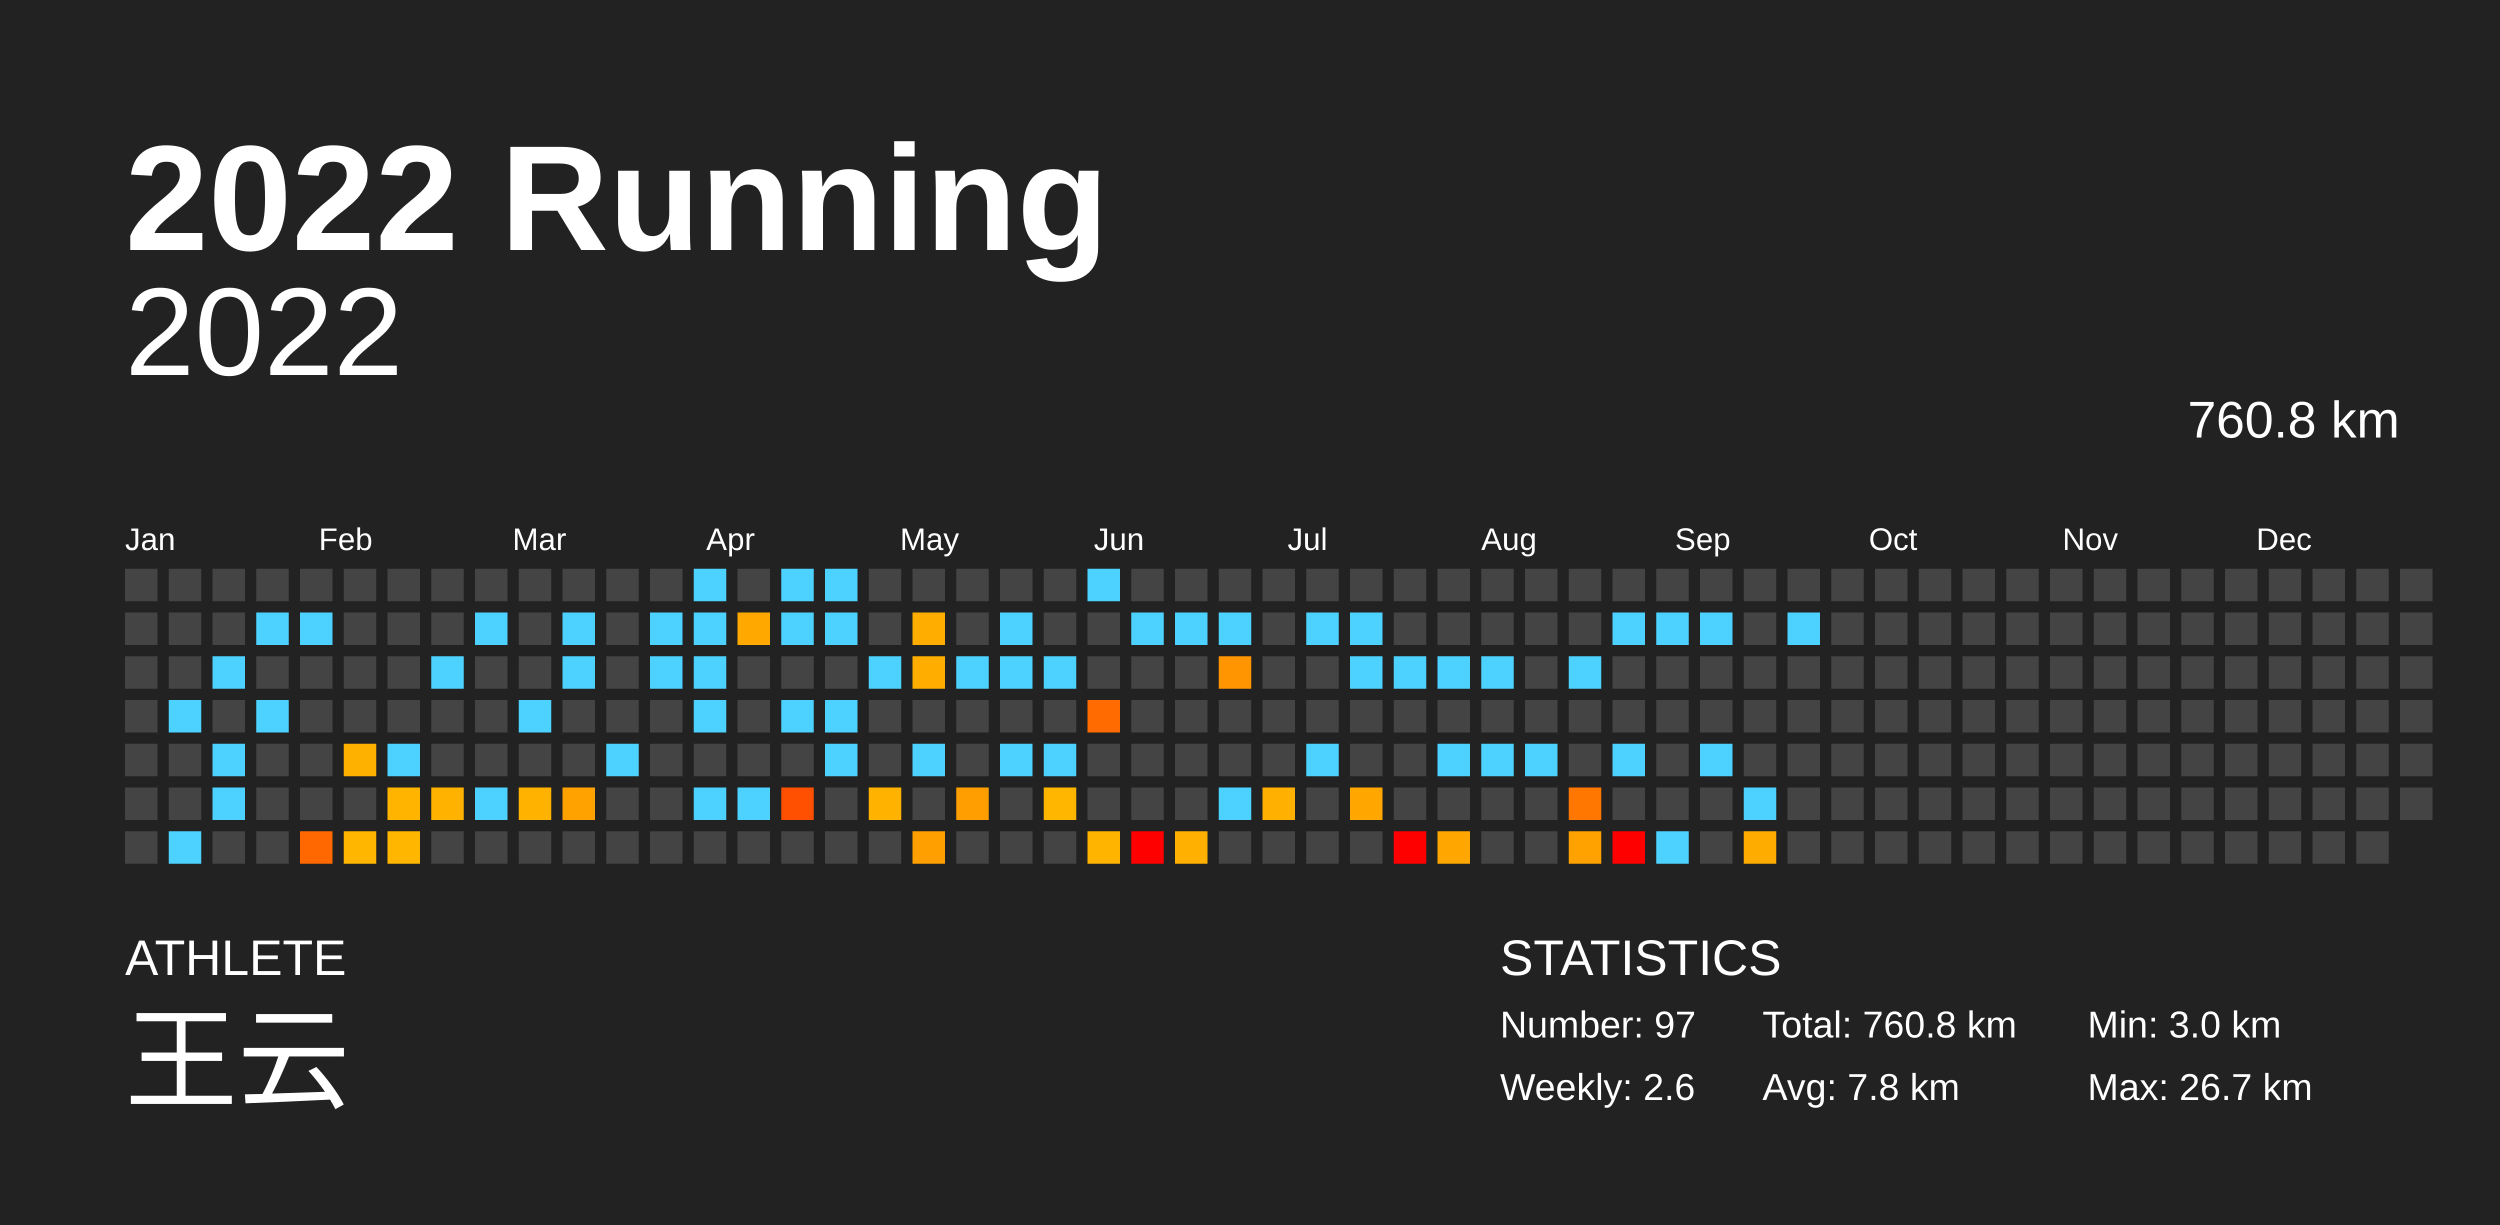
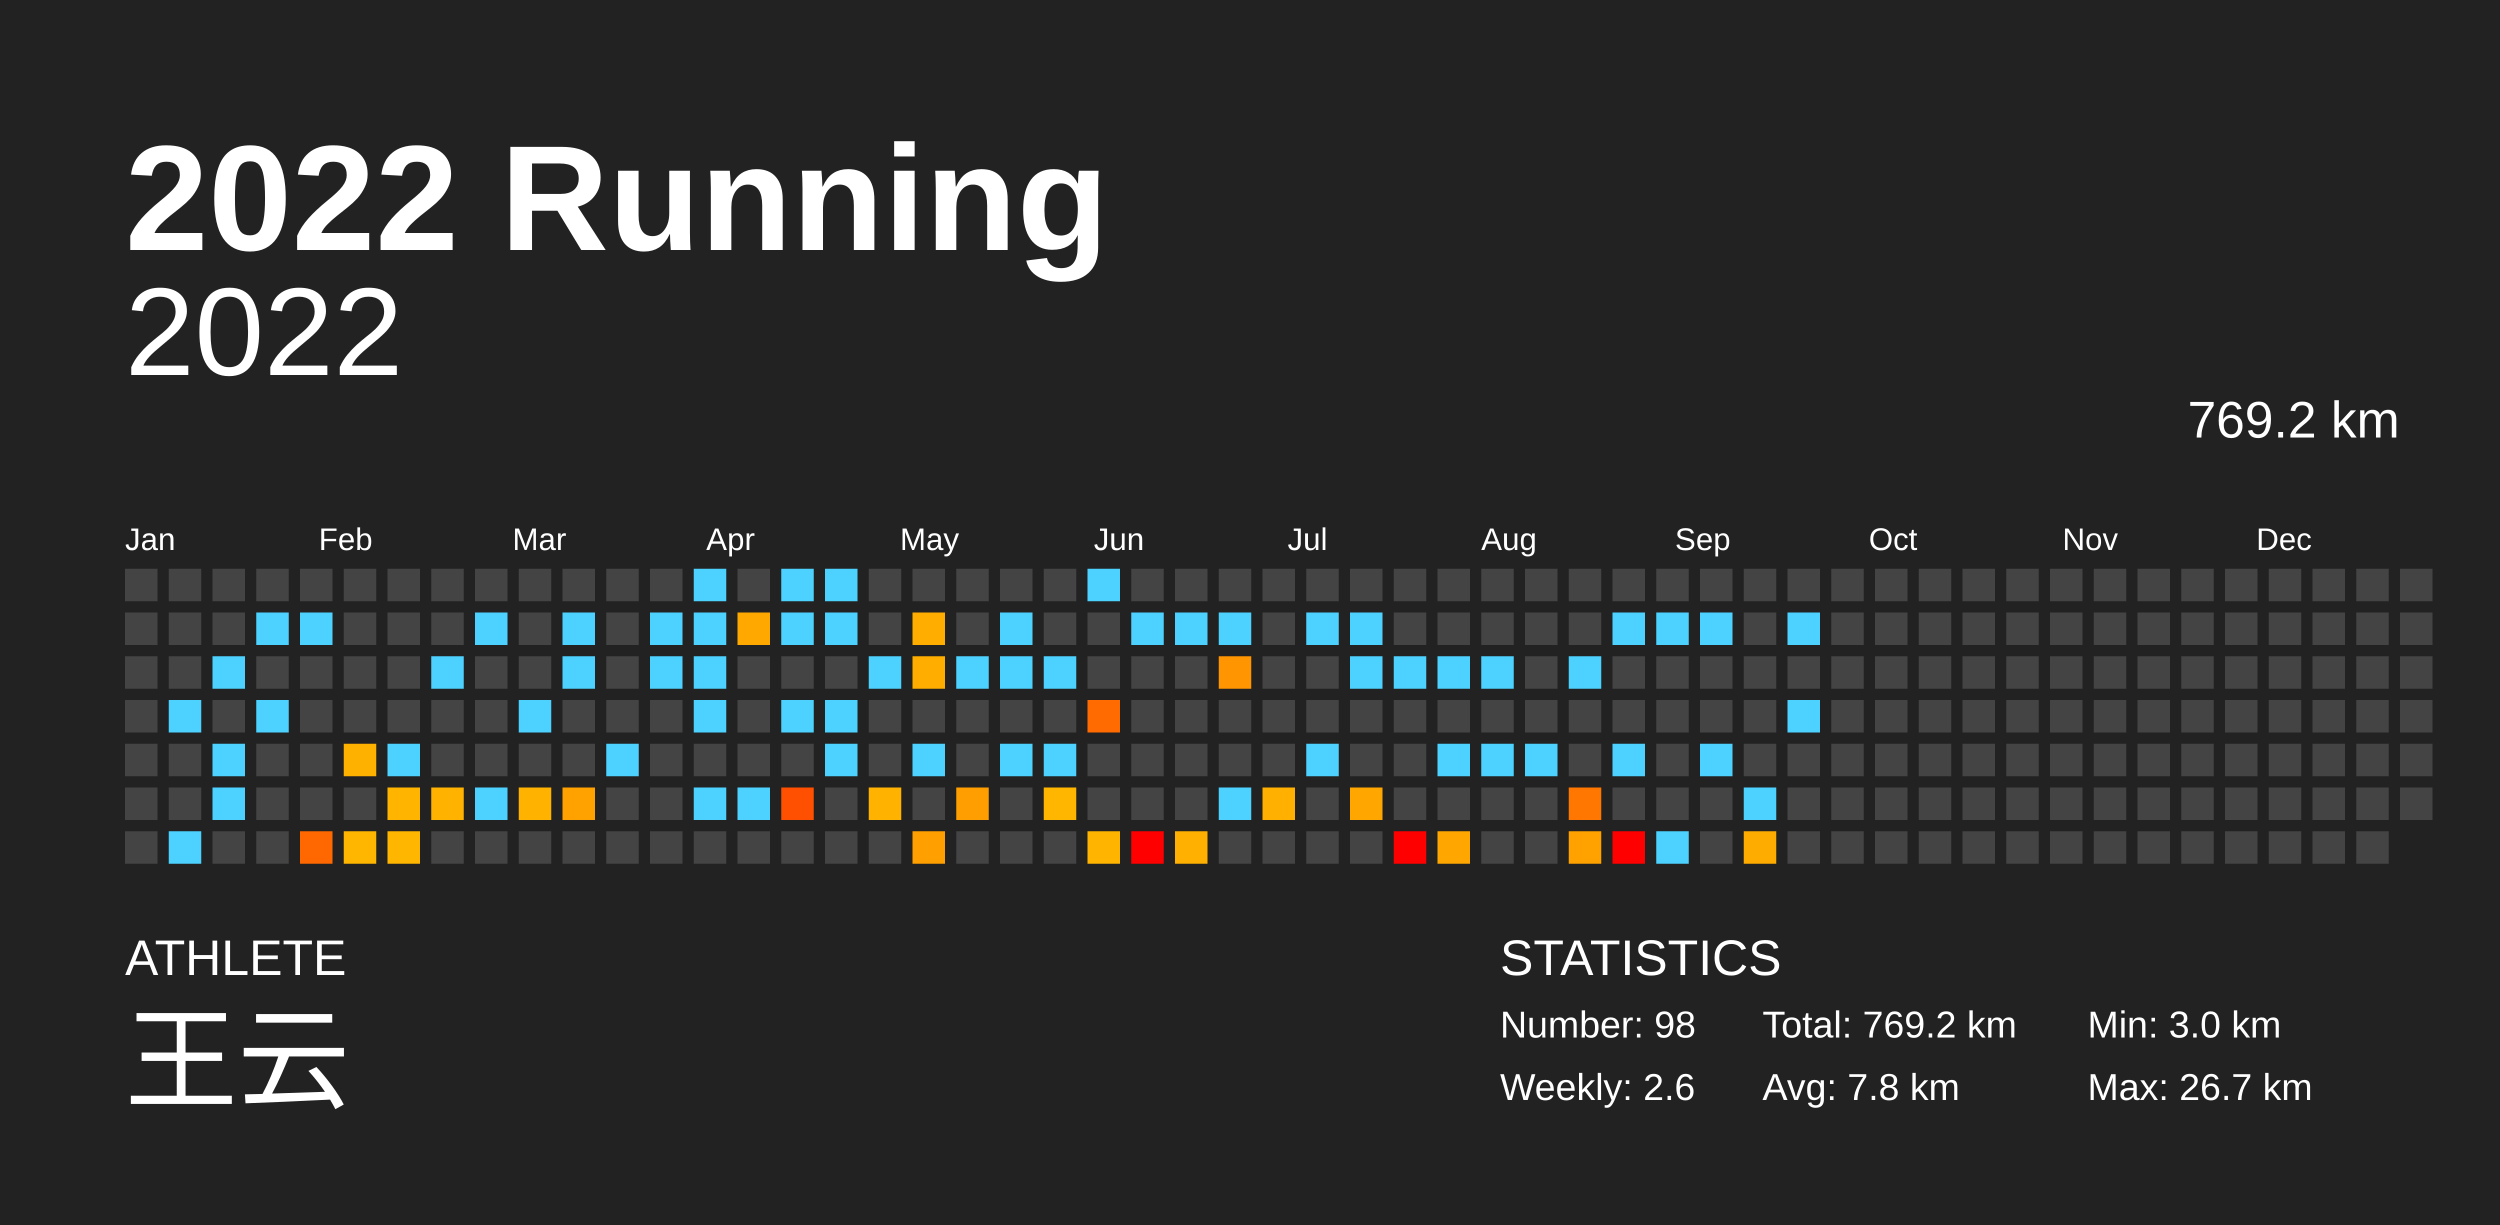
<svg xmlns="http://www.w3.org/2000/svg" baseProfile="full" height="98mm" version="1.1" viewBox="0,0,200,98" width="200mm">
  <defs />
  <rect fill="#222222" height="98" width="200" x="0" y="0" />
  <text fill="#FFFFFF" style="font-size:12px; font-family:Arial; font-weight:bold;" x="10" y="20">2022 Running</text>
  <text fill="#FFFFFF" style="font-size:4px; font-family:Arial" x="10" y="78">ATHLETE</text>
  <text fill="#FFFFFF" style="font-size:9px; font-family:Arial" x="10" y="88">王云</text>
  <text fill="#FFFFFF" style="font-size:4px; font-family:Arial" x="120" y="78">STATISTICS</text>
-   <text fill="#FFFFFF" style="font-size:3px; font-family:Arial" x="120" y="83">Number: 97</text>
+   <text fill="#FFFFFF" style="font-size:3px; font-family:Arial" x="120" y="83">Number: 98</text>
  <text fill="#FFFFFF" style="font-size:3px; font-family:Arial" x="120" y="88">Weekly: 2.6</text>
-   <text fill="#FFFFFF" style="font-size:3px; font-family:Arial" x="141" y="83">Total: 760.8 km</text>
+   <text fill="#FFFFFF" style="font-size:3px; font-family:Arial" x="141" y="83">Total: 769.2 km</text>
  <text fill="#FFFFFF" style="font-size:3px; font-family:Arial" x="141" y="88">Avg: 7.8 km</text>
  <text fill="#FFFFFF" style="font-size:3px; font-family:Arial" x="167" y="83">Min: 3.0 km</text>
  <text fill="#FFFFFF" style="font-size:3px; font-family:Arial" x="167" y="88">Max: 26.7 km</text>
  <text alignment-baseline="hanging" fill="#FFFFFF" style="font-size:10.0px; font-family:Arial;" x="10" y="30">2022</text>
-   <text alignment-baseline="hanging" fill="#FFFFFF" style="font-size:4.125px; font-family:Arial;" x="175" y="35">760.8 km</text>
+   <text alignment-baseline="hanging" fill="#FFFFFF" style="font-size:4.125px; font-family:Arial;" x="175" y="35">769.2 km</text>
  <text fill="#FFFFFF" style="font-size:2.5px; font-family:Arial" x="10.0" y="44">Jan</text>
  <text fill="#FFFFFF" style="font-size:2.5px; font-family:Arial" x="25.5" y="44">Feb</text>
  <text fill="#FFFFFF" style="font-size:2.5px; font-family:Arial" x="41.0" y="44">Mar</text>
  <text fill="#FFFFFF" style="font-size:2.5px; font-family:Arial" x="56.5" y="44">Apr</text>
  <text fill="#FFFFFF" style="font-size:2.5px; font-family:Arial" x="72.0" y="44">May</text>
  <text fill="#FFFFFF" style="font-size:2.5px; font-family:Arial" x="87.5" y="44">Jun</text>
  <text fill="#FFFFFF" style="font-size:2.5px; font-family:Arial" x="103.0" y="44">Jul</text>
  <text fill="#FFFFFF" style="font-size:2.5px; font-family:Arial" x="118.5" y="44">Aug</text>
  <text fill="#FFFFFF" style="font-size:2.5px; font-family:Arial" x="134.0" y="44">Sep</text>
  <text fill="#FFFFFF" style="font-size:2.5px; font-family:Arial" x="149.5" y="44">Oct</text>
  <text fill="#FFFFFF" style="font-size:2.5px; font-family:Arial" x="165.0" y="44">Nov</text>
  <text fill="#FFFFFF" style="font-size:2.5px; font-family:Arial" x="180.5" y="44">Dec</text>
  <rect fill="#444444" height="2.6" width="2.6" x="10.0" y="45.5" />
  <rect fill="#444444" height="2.6" width="2.6" x="10.0" y="49.0" />
  <rect fill="#444444" height="2.6" width="2.6" x="10.0" y="52.5" />
  <rect fill="#444444" height="2.6" width="2.6" x="10.0" y="56.0" />
  <rect fill="#444444" height="2.6" width="2.6" x="10.0" y="59.5" />
  <rect fill="#444444" height="2.6" width="2.6" x="10.0" y="63.0" />
  <rect fill="#444444" height="2.6" width="2.6" x="10.0" y="66.5" />
  <rect fill="#444444" height="2.6" width="2.6" x="13.5" y="45.5" />
  <rect fill="#444444" height="2.6" width="2.6" x="13.5" y="49.0" />
  <rect fill="#444444" height="2.6" width="2.6" x="13.5" y="52.5" />
  <rect fill="#4dd2ff" height="2.6" width="2.6" x="13.5" y="56.0" />
  <rect fill="#444444" height="2.6" width="2.6" x="13.5" y="59.5" />
  <rect fill="#444444" height="2.6" width="2.6" x="13.5" y="63.0" />
  <rect fill="#4dd2ff" height="2.6" width="2.6" x="13.5" y="66.5" />
  <rect fill="#444444" height="2.6" width="2.6" x="17.0" y="45.5" />
  <rect fill="#444444" height="2.6" width="2.6" x="17.0" y="49.0" />
  <rect fill="#4dd2ff" height="2.6" width="2.6" x="17.0" y="52.5" />
  <rect fill="#444444" height="2.6" width="2.6" x="17.0" y="56.0" />
  <rect fill="#4dd2ff" height="2.6" width="2.6" x="17.0" y="59.5" />
  <rect fill="#4dd2ff" height="2.6" width="2.6" x="17.0" y="63.0" />
  <rect fill="#444444" height="2.6" width="2.6" x="17.0" y="66.5" />
  <rect fill="#444444" height="2.6" width="2.6" x="20.5" y="45.5" />
  <rect fill="#4dd2ff" height="2.6" width="2.6" x="20.5" y="49.0" />
  <rect fill="#444444" height="2.6" width="2.6" x="20.5" y="52.5" />
  <rect fill="#4dd2ff" height="2.6" width="2.6" x="20.5" y="56.0" />
  <rect fill="#444444" height="2.6" width="2.6" x="20.5" y="59.5" />
  <rect fill="#444444" height="2.6" width="2.6" x="20.5" y="63.0" />
  <rect fill="#444444" height="2.6" width="2.6" x="20.5" y="66.5" />
  <rect fill="#444444" height="2.6" width="2.6" x="24.0" y="45.5" />
  <rect fill="#4dd2ff" height="2.6" width="2.6" x="24.0" y="49.0" />
  <rect fill="#444444" height="2.6" width="2.6" x="24.0" y="52.5" />
  <rect fill="#444444" height="2.6" width="2.6" x="24.0" y="56.0" />
  <rect fill="#444444" height="2.6" width="2.6" x="24.0" y="59.5" />
  <rect fill="#444444" height="2.6" width="2.6" x="24.0" y="63.0" />
  <rect fill="#ff6800" height="2.6" width="2.6" x="24.0" y="66.5" />
  <rect fill="#444444" height="2.6" width="2.6" x="27.5" y="45.5" />
  <rect fill="#444444" height="2.6" width="2.6" x="27.5" y="49.0" />
  <rect fill="#444444" height="2.6" width="2.6" x="27.5" y="52.5" />
  <rect fill="#444444" height="2.6" width="2.6" x="27.5" y="56.0" />
  <rect fill="#ffb100" height="2.6" width="2.6" x="27.5" y="59.5" />
  <rect fill="#444444" height="2.6" width="2.6" x="27.5" y="63.0" />
  <rect fill="#ffb600" height="2.6" width="2.6" x="27.5" y="66.5" />
  <rect fill="#444444" height="2.6" width="2.6" x="31.0" y="45.5" />
  <rect fill="#444444" height="2.6" width="2.6" x="31.0" y="49.0" />
  <rect fill="#444444" height="2.6" width="2.6" x="31.0" y="52.5" />
  <rect fill="#444444" height="2.6" width="2.6" x="31.0" y="56.0" />
  <rect fill="#4dd2ff" height="2.6" width="2.6" x="31.0" y="59.5" />
  <rect fill="#ffb500" height="2.6" width="2.6" x="31.0" y="63.0" />
  <rect fill="#ffb600" height="2.6" width="2.6" x="31.0" y="66.5" />
  <rect fill="#444444" height="2.6" width="2.6" x="34.5" y="45.5" />
  <rect fill="#444444" height="2.6" width="2.6" x="34.5" y="49.0" />
  <rect fill="#4dd2ff" height="2.6" width="2.6" x="34.5" y="52.5" />
  <rect fill="#444444" height="2.6" width="2.6" x="34.5" y="56.0" />
  <rect fill="#444444" height="2.6" width="2.6" x="34.5" y="59.5" />
  <rect fill="#ffb300" height="2.6" width="2.6" x="34.5" y="63.0" />
  <rect fill="#444444" height="2.6" width="2.6" x="34.5" y="66.5" />
  <rect fill="#444444" height="2.6" width="2.6" x="38.0" y="45.5" />
  <rect fill="#4dd2ff" height="2.6" width="2.6" x="38.0" y="49.0" />
  <rect fill="#444444" height="2.6" width="2.6" x="38.0" y="52.5" />
  <rect fill="#444444" height="2.6" width="2.6" x="38.0" y="56.0" />
  <rect fill="#444444" height="2.6" width="2.6" x="38.0" y="59.5" />
  <rect fill="#4dd2ff" height="2.6" width="2.6" x="38.0" y="63.0" />
  <rect fill="#444444" height="2.6" width="2.6" x="38.0" y="66.5" />
  <rect fill="#444444" height="2.6" width="2.6" x="41.5" y="45.5" />
  <rect fill="#444444" height="2.6" width="2.6" x="41.5" y="49.0" />
  <rect fill="#444444" height="2.6" width="2.6" x="41.5" y="52.5" />
  <rect fill="#4dd2ff" height="2.6" width="2.6" x="41.5" y="56.0" />
  <rect fill="#444444" height="2.6" width="2.6" x="41.5" y="59.5" />
  <rect fill="#ffb300" height="2.6" width="2.6" x="41.5" y="63.0" />
  <rect fill="#444444" height="2.6" width="2.6" x="41.5" y="66.5" />
  <rect fill="#444444" height="2.6" width="2.6" x="45.0" y="45.5" />
  <rect fill="#4dd2ff" height="2.6" width="2.6" x="45.0" y="49.0" />
  <rect fill="#4dd2ff" height="2.6" width="2.6" x="45.0" y="52.5" />
  <rect fill="#444444" height="2.6" width="2.6" x="45.0" y="56.0" />
  <rect fill="#444444" height="2.6" width="2.6" x="45.0" y="59.5" />
  <rect fill="#ffa200" height="2.6" width="2.6" x="45.0" y="63.0" />
  <rect fill="#444444" height="2.6" width="2.6" x="45.0" y="66.5" />
  <rect fill="#444444" height="2.6" width="2.6" x="48.5" y="45.5" />
  <rect fill="#444444" height="2.6" width="2.6" x="48.5" y="49.0" />
  <rect fill="#444444" height="2.6" width="2.6" x="48.5" y="52.5" />
  <rect fill="#444444" height="2.6" width="2.6" x="48.5" y="56.0" />
  <rect fill="#4dd2ff" height="2.6" width="2.6" x="48.5" y="59.5" />
  <rect fill="#444444" height="2.6" width="2.6" x="48.5" y="63.0" />
  <rect fill="#444444" height="2.6" width="2.6" x="48.5" y="66.5" />
  <rect fill="#444444" height="2.6" width="2.6" x="52.0" y="45.5" />
  <rect fill="#4dd2ff" height="2.6" width="2.6" x="52.0" y="49.0" />
  <rect fill="#4dd2ff" height="2.6" width="2.6" x="52.0" y="52.5" />
  <rect fill="#444444" height="2.6" width="2.6" x="52.0" y="56.0" />
  <rect fill="#444444" height="2.6" width="2.6" x="52.0" y="59.5" />
  <rect fill="#444444" height="2.6" width="2.6" x="52.0" y="63.0" />
  <rect fill="#444444" height="2.6" width="2.6" x="52.0" y="66.5" />
  <rect fill="#4dd2ff" height="2.6" width="2.6" x="55.5" y="45.5" />
  <rect fill="#4dd2ff" height="2.6" width="2.6" x="55.5" y="49.0" />
  <rect fill="#4dd2ff" height="2.6" width="2.6" x="55.5" y="52.5" />
  <rect fill="#4dd2ff" height="2.6" width="2.6" x="55.5" y="56.0" />
  <rect fill="#444444" height="2.6" width="2.6" x="55.5" y="59.5" />
  <rect fill="#4dd2ff" height="2.6" width="2.6" x="55.5" y="63.0" />
  <rect fill="#444444" height="2.6" width="2.6" x="55.5" y="66.5" />
  <rect fill="#444444" height="2.6" width="2.6" x="59.0" y="45.5" />
  <rect fill="#ffa900" height="2.6" width="2.6" x="59.0" y="49.0" />
  <rect fill="#444444" height="2.6" width="2.6" x="59.0" y="52.5" />
  <rect fill="#444444" height="2.6" width="2.6" x="59.0" y="56.0" />
  <rect fill="#444444" height="2.6" width="2.6" x="59.0" y="59.5" />
  <rect fill="#4dd2ff" height="2.6" width="2.6" x="59.0" y="63.0" />
  <rect fill="#444444" height="2.6" width="2.6" x="59.0" y="66.5" />
  <rect fill="#4dd2ff" height="2.6" width="2.6" x="62.5" y="45.5" />
  <rect fill="#4dd2ff" height="2.6" width="2.6" x="62.5" y="49.0" />
  <rect fill="#444444" height="2.6" width="2.6" x="62.5" y="52.5" />
  <rect fill="#4dd2ff" height="2.6" width="2.6" x="62.5" y="56.0" />
  <rect fill="#444444" height="2.6" width="2.6" x="62.5" y="59.5" />
  <rect fill="#ff4f00" height="2.6" width="2.6" x="62.5" y="63.0" />
  <rect fill="#444444" height="2.6" width="2.6" x="62.5" y="66.5" />
  <rect fill="#4dd2ff" height="2.6" width="2.6" x="66.0" y="45.5" />
  <rect fill="#4dd2ff" height="2.6" width="2.6" x="66.0" y="49.0" />
  <rect fill="#444444" height="2.6" width="2.6" x="66.0" y="52.5" />
  <rect fill="#4dd2ff" height="2.6" width="2.6" x="66.0" y="56.0" />
  <rect fill="#4dd2ff" height="2.6" width="2.6" x="66.0" y="59.5" />
  <rect fill="#444444" height="2.6" width="2.6" x="66.0" y="63.0" />
  <rect fill="#444444" height="2.6" width="2.6" x="66.0" y="66.5" />
  <rect fill="#444444" height="2.6" width="2.6" x="69.5" y="45.5" />
  <rect fill="#444444" height="2.6" width="2.6" x="69.5" y="49.0" />
  <rect fill="#4dd2ff" height="2.6" width="2.6" x="69.5" y="52.5" />
  <rect fill="#444444" height="2.6" width="2.6" x="69.5" y="56.0" />
  <rect fill="#444444" height="2.6" width="2.6" x="69.5" y="59.5" />
  <rect fill="#ffb200" height="2.6" width="2.6" x="69.5" y="63.0" />
  <rect fill="#444444" height="2.6" width="2.6" x="69.5" y="66.5" />
  <rect fill="#444444" height="2.6" width="2.6" x="73.0" y="45.5" />
  <rect fill="#ffae00" height="2.6" width="2.6" x="73.0" y="49.0" />
  <rect fill="#ffae00" height="2.6" width="2.6" x="73.0" y="52.5" />
  <rect fill="#444444" height="2.6" width="2.6" x="73.0" y="56.0" />
  <rect fill="#4dd2ff" height="2.6" width="2.6" x="73.0" y="59.5" />
  <rect fill="#444444" height="2.6" width="2.6" x="73.0" y="63.0" />
  <rect fill="#ffa000" height="2.6" width="2.6" x="73.0" y="66.5" />
  <rect fill="#444444" height="2.6" width="2.6" x="76.5" y="45.5" />
  <rect fill="#444444" height="2.6" width="2.6" x="76.5" y="49.0" />
  <rect fill="#4dd2ff" height="2.6" width="2.6" x="76.5" y="52.5" />
  <rect fill="#444444" height="2.6" width="2.6" x="76.5" y="56.0" />
  <rect fill="#444444" height="2.6" width="2.6" x="76.5" y="59.5" />
  <rect fill="#ff9e00" height="2.6" width="2.6" x="76.5" y="63.0" />
  <rect fill="#444444" height="2.6" width="2.6" x="76.5" y="66.5" />
  <rect fill="#444444" height="2.6" width="2.6" x="80.0" y="45.5" />
  <rect fill="#4dd2ff" height="2.6" width="2.6" x="80.0" y="49.0" />
  <rect fill="#4dd2ff" height="2.6" width="2.6" x="80.0" y="52.5" />
  <rect fill="#444444" height="2.6" width="2.6" x="80.0" y="56.0" />
  <rect fill="#4dd2ff" height="2.6" width="2.6" x="80.0" y="59.5" />
  <rect fill="#444444" height="2.6" width="2.6" x="80.0" y="63.0" />
  <rect fill="#444444" height="2.6" width="2.6" x="80.0" y="66.5" />
  <rect fill="#444444" height="2.6" width="2.6" x="83.5" y="45.5" />
  <rect fill="#444444" height="2.6" width="2.6" x="83.5" y="49.0" />
  <rect fill="#4dd2ff" height="2.6" width="2.6" x="83.5" y="52.5" />
  <rect fill="#444444" height="2.6" width="2.6" x="83.5" y="56.0" />
  <rect fill="#4dd2ff" height="2.6" width="2.6" x="83.5" y="59.5" />
  <rect fill="#ffb600" height="2.6" width="2.6" x="83.5" y="63.0" />
  <rect fill="#444444" height="2.6" width="2.6" x="83.5" y="66.5" />
  <rect fill="#4dd2ff" height="2.6" width="2.6" x="87.0" y="45.5" />
  <rect fill="#444444" height="2.6" width="2.6" x="87.0" y="49.0" />
  <rect fill="#444444" height="2.6" width="2.6" x="87.0" y="52.5" />
  <rect fill="#ff6b00" height="2.6" width="2.6" x="87.0" y="56.0" />
  <rect fill="#444444" height="2.6" width="2.6" x="87.0" y="59.5" />
  <rect fill="#444444" height="2.6" width="2.6" x="87.0" y="63.0" />
  <rect fill="#ffb400" height="2.6" width="2.6" x="87.0" y="66.5" />
  <rect fill="#444444" height="2.6" width="2.6" x="90.5" y="45.5" />
  <rect fill="#4dd2ff" height="2.6" width="2.6" x="90.5" y="49.0" />
  <rect fill="#444444" height="2.6" width="2.6" x="90.5" y="52.5" />
  <rect fill="#444444" height="2.6" width="2.6" x="90.5" y="56.0" />
  <rect fill="#444444" height="2.6" width="2.6" x="90.5" y="59.5" />
  <rect fill="#444444" height="2.6" width="2.6" x="90.5" y="63.0" />
  <rect fill="red" height="2.6" width="2.6" x="90.5" y="66.5" />
  <rect fill="#444444" height="2.6" width="2.6" x="94.0" y="45.5" />
  <rect fill="#4dd2ff" height="2.6" width="2.6" x="94.0" y="49.0" />
  <rect fill="#444444" height="2.6" width="2.6" x="94.0" y="52.5" />
  <rect fill="#444444" height="2.6" width="2.6" x="94.0" y="56.0" />
  <rect fill="#444444" height="2.6" width="2.6" x="94.0" y="59.5" />
  <rect fill="#444444" height="2.6" width="2.6" x="94.0" y="63.0" />
  <rect fill="#ffb000" height="2.6" width="2.6" x="94.0" y="66.5" />
  <rect fill="#444444" height="2.6" width="2.6" x="97.5" y="45.5" />
  <rect fill="#4dd2ff" height="2.6" width="2.6" x="97.5" y="49.0" />
  <rect fill="#ff9500" height="2.6" width="2.6" x="97.5" y="52.5" />
  <rect fill="#444444" height="2.6" width="2.6" x="97.5" y="56.0" />
  <rect fill="#444444" height="2.6" width="2.6" x="97.5" y="59.5" />
  <rect fill="#4dd2ff" height="2.6" width="2.6" x="97.5" y="63.0" />
  <rect fill="#444444" height="2.6" width="2.6" x="97.5" y="66.5" />
  <rect fill="#444444" height="2.6" width="2.6" x="101.0" y="45.5" />
  <rect fill="#444444" height="2.6" width="2.6" x="101.0" y="49.0" />
  <rect fill="#444444" height="2.6" width="2.6" x="101.0" y="52.5" />
  <rect fill="#444444" height="2.6" width="2.6" x="101.0" y="56.0" />
  <rect fill="#444444" height="2.6" width="2.6" x="101.0" y="59.5" />
  <rect fill="#ffb000" height="2.6" width="2.6" x="101.0" y="63.0" />
  <rect fill="#444444" height="2.6" width="2.6" x="101.0" y="66.5" />
  <rect fill="#444444" height="2.6" width="2.6" x="104.5" y="45.5" />
  <rect fill="#4dd2ff" height="2.6" width="2.6" x="104.5" y="49.0" />
  <rect fill="#444444" height="2.6" width="2.6" x="104.5" y="52.5" />
  <rect fill="#444444" height="2.6" width="2.6" x="104.5" y="56.0" />
  <rect fill="#4dd2ff" height="2.6" width="2.6" x="104.5" y="59.5" />
  <rect fill="#444444" height="2.6" width="2.6" x="104.5" y="63.0" />
  <rect fill="#444444" height="2.6" width="2.6" x="104.5" y="66.5" />
  <rect fill="#444444" height="2.6" width="2.6" x="108.0" y="45.5" />
  <rect fill="#4dd2ff" height="2.6" width="2.6" x="108.0" y="49.0" />
  <rect fill="#4dd2ff" height="2.6" width="2.6" x="108.0" y="52.5" />
  <rect fill="#444444" height="2.6" width="2.6" x="108.0" y="56.0" />
  <rect fill="#444444" height="2.6" width="2.6" x="108.0" y="59.5" />
  <rect fill="#ffa600" height="2.6" width="2.6" x="108.0" y="63.0" />
  <rect fill="#444444" height="2.6" width="2.6" x="108.0" y="66.5" />
  <rect fill="#444444" height="2.6" width="2.6" x="111.5" y="45.5" />
  <rect fill="#444444" height="2.6" width="2.6" x="111.5" y="49.0" />
  <rect fill="#4dd2ff" height="2.6" width="2.6" x="111.5" y="52.5" />
  <rect fill="#444444" height="2.6" width="2.6" x="111.5" y="56.0" />
  <rect fill="#444444" height="2.6" width="2.6" x="111.5" y="59.5" />
  <rect fill="#444444" height="2.6" width="2.6" x="111.5" y="63.0" />
  <rect fill="red" height="2.6" width="2.6" x="111.5" y="66.5" />
  <rect fill="#444444" height="2.6" width="2.6" x="115.0" y="45.5" />
  <rect fill="#444444" height="2.6" width="2.6" x="115.0" y="49.0" />
  <rect fill="#4dd2ff" height="2.6" width="2.6" x="115.0" y="52.5" />
  <rect fill="#444444" height="2.6" width="2.6" x="115.0" y="56.0" />
  <rect fill="#4dd2ff" height="2.6" width="2.6" x="115.0" y="59.5" />
  <rect fill="#444444" height="2.6" width="2.6" x="115.0" y="63.0" />
  <rect fill="#ffa700" height="2.6" width="2.6" x="115.0" y="66.5" />
  <rect fill="#444444" height="2.6" width="2.6" x="118.5" y="45.5" />
  <rect fill="#444444" height="2.6" width="2.6" x="118.5" y="49.0" />
  <rect fill="#4dd2ff" height="2.6" width="2.6" x="118.5" y="52.5" />
  <rect fill="#444444" height="2.6" width="2.6" x="118.5" y="56.0" />
  <rect fill="#4dd2ff" height="2.6" width="2.6" x="118.5" y="59.5" />
  <rect fill="#444444" height="2.6" width="2.6" x="118.5" y="63.0" />
  <rect fill="#444444" height="2.6" width="2.6" x="118.5" y="66.5" />
  <rect fill="#444444" height="2.6" width="2.6" x="122.0" y="45.5" />
  <rect fill="#444444" height="2.6" width="2.6" x="122.0" y="49.0" />
  <rect fill="#444444" height="2.6" width="2.6" x="122.0" y="52.5" />
  <rect fill="#444444" height="2.6" width="2.6" x="122.0" y="56.0" />
  <rect fill="#4dd2ff" height="2.6" width="2.6" x="122.0" y="59.5" />
  <rect fill="#444444" height="2.6" width="2.6" x="122.0" y="63.0" />
  <rect fill="#444444" height="2.6" width="2.6" x="122.0" y="66.5" />
  <rect fill="#444444" height="2.6" width="2.6" x="125.5" y="45.5" />
  <rect fill="#444444" height="2.6" width="2.6" x="125.5" y="49.0" />
  <rect fill="#4dd2ff" height="2.6" width="2.6" x="125.5" y="52.5" />
  <rect fill="#444444" height="2.6" width="2.6" x="125.5" y="56.0" />
  <rect fill="#444444" height="2.6" width="2.6" x="125.5" y="59.5" />
  <rect fill="#ff7700" height="2.6" width="2.6" x="125.5" y="63.0" />
  <rect fill="#ffa200" height="2.6" width="2.6" x="125.5" y="66.5" />
  <rect fill="#444444" height="2.6" width="2.6" x="129.0" y="45.5" />
  <rect fill="#4dd2ff" height="2.6" width="2.6" x="129.0" y="49.0" />
  <rect fill="#444444" height="2.6" width="2.6" x="129.0" y="52.5" />
  <rect fill="#444444" height="2.6" width="2.6" x="129.0" y="56.0" />
  <rect fill="#4dd2ff" height="2.6" width="2.6" x="129.0" y="59.5" />
  <rect fill="#444444" height="2.6" width="2.6" x="129.0" y="63.0" />
  <rect fill="red" height="2.6" width="2.6" x="129.0" y="66.5" />
  <rect fill="#444444" height="2.6" width="2.6" x="132.5" y="45.5" />
  <rect fill="#4dd2ff" height="2.6" width="2.6" x="132.5" y="49.0" />
  <rect fill="#444444" height="2.6" width="2.6" x="132.5" y="52.5" />
  <rect fill="#444444" height="2.6" width="2.6" x="132.5" y="56.0" />
  <rect fill="#444444" height="2.6" width="2.6" x="132.5" y="59.5" />
  <rect fill="#444444" height="2.6" width="2.6" x="132.5" y="63.0" />
  <rect fill="#4dd2ff" height="2.6" width="2.6" x="132.5" y="66.5" />
  <rect fill="#444444" height="2.6" width="2.6" x="136.0" y="45.5" />
  <rect fill="#4dd2ff" height="2.6" width="2.6" x="136.0" y="49.0" />
  <rect fill="#444444" height="2.6" width="2.6" x="136.0" y="52.5" />
  <rect fill="#444444" height="2.6" width="2.6" x="136.0" y="56.0" />
  <rect fill="#4dd2ff" height="2.6" width="2.6" x="136.0" y="59.5" />
  <rect fill="#444444" height="2.6" width="2.6" x="136.0" y="63.0" />
  <rect fill="#444444" height="2.6" width="2.6" x="136.0" y="66.5" />
  <rect fill="#444444" height="2.6" width="2.6" x="139.5" y="45.5" />
  <rect fill="#444444" height="2.6" width="2.6" x="139.5" y="49.0" />
  <rect fill="#444444" height="2.6" width="2.6" x="139.5" y="52.5" />
  <rect fill="#444444" height="2.6" width="2.6" x="139.5" y="56.0" />
  <rect fill="#444444" height="2.6" width="2.6" x="139.5" y="59.5" />
  <rect fill="#4dd2ff" height="2.6" width="2.6" x="139.5" y="63.0" />
  <rect fill="#ffac00" height="2.6" width="2.6" x="139.5" y="66.5" />
  <rect fill="#444444" height="2.6" width="2.6" x="143.0" y="45.5" />
  <rect fill="#4dd2ff" height="2.6" width="2.6" x="143.0" y="49.0" />
  <rect fill="#444444" height="2.6" width="2.6" x="143.0" y="52.5" />
-   <rect fill="#444444" height="2.6" width="2.6" x="143.0" y="56.0" />
+   <rect fill="#4dd2ff" height="2.6" width="2.6" x="143.0" y="56.0" />
  <rect fill="#444444" height="2.6" width="2.6" x="143.0" y="59.5" />
  <rect fill="#444444" height="2.6" width="2.6" x="143.0" y="63.0" />
  <rect fill="#444444" height="2.6" width="2.6" x="143.0" y="66.5" />
  <rect fill="#444444" height="2.6" width="2.6" x="146.5" y="45.5" />
  <rect fill="#444444" height="2.6" width="2.6" x="146.5" y="49.0" />
  <rect fill="#444444" height="2.6" width="2.6" x="146.5" y="52.5" />
  <rect fill="#444444" height="2.6" width="2.6" x="146.5" y="56.0" />
  <rect fill="#444444" height="2.6" width="2.6" x="146.5" y="59.5" />
  <rect fill="#444444" height="2.6" width="2.6" x="146.5" y="63.0" />
  <rect fill="#444444" height="2.6" width="2.6" x="146.5" y="66.5" />
  <rect fill="#444444" height="2.6" width="2.6" x="150.0" y="45.5" />
  <rect fill="#444444" height="2.6" width="2.6" x="150.0" y="49.0" />
  <rect fill="#444444" height="2.6" width="2.6" x="150.0" y="52.5" />
  <rect fill="#444444" height="2.6" width="2.6" x="150.0" y="56.0" />
  <rect fill="#444444" height="2.6" width="2.6" x="150.0" y="59.5" />
  <rect fill="#444444" height="2.6" width="2.6" x="150.0" y="63.0" />
  <rect fill="#444444" height="2.6" width="2.6" x="150.0" y="66.5" />
  <rect fill="#444444" height="2.6" width="2.6" x="153.5" y="45.5" />
  <rect fill="#444444" height="2.6" width="2.6" x="153.5" y="49.0" />
  <rect fill="#444444" height="2.6" width="2.6" x="153.5" y="52.5" />
  <rect fill="#444444" height="2.6" width="2.6" x="153.5" y="56.0" />
  <rect fill="#444444" height="2.6" width="2.6" x="153.5" y="59.5" />
  <rect fill="#444444" height="2.6" width="2.6" x="153.5" y="63.0" />
  <rect fill="#444444" height="2.6" width="2.6" x="153.5" y="66.5" />
  <rect fill="#444444" height="2.6" width="2.6" x="157.0" y="45.5" />
  <rect fill="#444444" height="2.6" width="2.6" x="157.0" y="49.0" />
  <rect fill="#444444" height="2.6" width="2.6" x="157.0" y="52.5" />
  <rect fill="#444444" height="2.6" width="2.6" x="157.0" y="56.0" />
  <rect fill="#444444" height="2.6" width="2.6" x="157.0" y="59.5" />
  <rect fill="#444444" height="2.6" width="2.6" x="157.0" y="63.0" />
  <rect fill="#444444" height="2.6" width="2.6" x="157.0" y="66.5" />
  <rect fill="#444444" height="2.6" width="2.6" x="160.5" y="45.5" />
  <rect fill="#444444" height="2.6" width="2.6" x="160.5" y="49.0" />
  <rect fill="#444444" height="2.6" width="2.6" x="160.5" y="52.5" />
  <rect fill="#444444" height="2.6" width="2.6" x="160.5" y="56.0" />
  <rect fill="#444444" height="2.6" width="2.6" x="160.5" y="59.5" />
  <rect fill="#444444" height="2.6" width="2.6" x="160.5" y="63.0" />
  <rect fill="#444444" height="2.6" width="2.6" x="160.5" y="66.5" />
  <rect fill="#444444" height="2.6" width="2.6" x="164.0" y="45.5" />
  <rect fill="#444444" height="2.6" width="2.6" x="164.0" y="49.0" />
  <rect fill="#444444" height="2.6" width="2.6" x="164.0" y="52.5" />
  <rect fill="#444444" height="2.6" width="2.6" x="164.0" y="56.0" />
  <rect fill="#444444" height="2.6" width="2.6" x="164.0" y="59.5" />
  <rect fill="#444444" height="2.6" width="2.6" x="164.0" y="63.0" />
  <rect fill="#444444" height="2.6" width="2.6" x="164.0" y="66.5" />
  <rect fill="#444444" height="2.6" width="2.6" x="167.5" y="45.5" />
  <rect fill="#444444" height="2.6" width="2.6" x="167.5" y="49.0" />
  <rect fill="#444444" height="2.6" width="2.6" x="167.5" y="52.5" />
  <rect fill="#444444" height="2.6" width="2.6" x="167.5" y="56.0" />
  <rect fill="#444444" height="2.6" width="2.6" x="167.5" y="59.5" />
  <rect fill="#444444" height="2.6" width="2.6" x="167.5" y="63.0" />
  <rect fill="#444444" height="2.6" width="2.6" x="167.5" y="66.5" />
  <rect fill="#444444" height="2.6" width="2.6" x="171.0" y="45.5" />
  <rect fill="#444444" height="2.6" width="2.6" x="171.0" y="49.0" />
  <rect fill="#444444" height="2.6" width="2.6" x="171.0" y="52.5" />
  <rect fill="#444444" height="2.6" width="2.6" x="171.0" y="56.0" />
  <rect fill="#444444" height="2.6" width="2.6" x="171.0" y="59.5" />
  <rect fill="#444444" height="2.6" width="2.6" x="171.0" y="63.0" />
  <rect fill="#444444" height="2.6" width="2.6" x="171.0" y="66.5" />
  <rect fill="#444444" height="2.6" width="2.6" x="174.5" y="45.5" />
  <rect fill="#444444" height="2.6" width="2.6" x="174.5" y="49.0" />
  <rect fill="#444444" height="2.6" width="2.6" x="174.5" y="52.5" />
  <rect fill="#444444" height="2.6" width="2.6" x="174.5" y="56.0" />
  <rect fill="#444444" height="2.6" width="2.6" x="174.5" y="59.5" />
  <rect fill="#444444" height="2.6" width="2.6" x="174.5" y="63.0" />
  <rect fill="#444444" height="2.6" width="2.6" x="174.5" y="66.5" />
  <rect fill="#444444" height="2.6" width="2.6" x="178.0" y="45.5" />
  <rect fill="#444444" height="2.6" width="2.6" x="178.0" y="49.0" />
  <rect fill="#444444" height="2.6" width="2.6" x="178.0" y="52.5" />
  <rect fill="#444444" height="2.6" width="2.6" x="178.0" y="56.0" />
  <rect fill="#444444" height="2.6" width="2.6" x="178.0" y="59.5" />
  <rect fill="#444444" height="2.6" width="2.6" x="178.0" y="63.0" />
  <rect fill="#444444" height="2.6" width="2.6" x="178.0" y="66.5" />
  <rect fill="#444444" height="2.6" width="2.6" x="181.5" y="45.5" />
  <rect fill="#444444" height="2.6" width="2.6" x="181.5" y="49.0" />
  <rect fill="#444444" height="2.6" width="2.6" x="181.5" y="52.5" />
  <rect fill="#444444" height="2.6" width="2.6" x="181.5" y="56.0" />
  <rect fill="#444444" height="2.6" width="2.6" x="181.5" y="59.5" />
  <rect fill="#444444" height="2.6" width="2.6" x="181.5" y="63.0" />
  <rect fill="#444444" height="2.6" width="2.6" x="181.5" y="66.5" />
  <rect fill="#444444" height="2.6" width="2.6" x="185.0" y="45.5" />
  <rect fill="#444444" height="2.6" width="2.6" x="185.0" y="49.0" />
  <rect fill="#444444" height="2.6" width="2.6" x="185.0" y="52.5" />
  <rect fill="#444444" height="2.6" width="2.6" x="185.0" y="56.0" />
  <rect fill="#444444" height="2.6" width="2.6" x="185.0" y="59.5" />
  <rect fill="#444444" height="2.6" width="2.6" x="185.0" y="63.0" />
  <rect fill="#444444" height="2.6" width="2.6" x="185.0" y="66.5" />
  <rect fill="#444444" height="2.6" width="2.6" x="188.5" y="45.5" />
  <rect fill="#444444" height="2.6" width="2.6" x="188.5" y="49.0" />
  <rect fill="#444444" height="2.6" width="2.6" x="188.5" y="52.5" />
  <rect fill="#444444" height="2.6" width="2.6" x="188.5" y="56.0" />
  <rect fill="#444444" height="2.6" width="2.6" x="188.5" y="59.5" />
  <rect fill="#444444" height="2.6" width="2.6" x="188.5" y="63.0" />
  <rect fill="#444444" height="2.6" width="2.6" x="188.5" y="66.5" />
  <rect fill="#444444" height="2.6" width="2.6" x="192.0" y="45.5" />
  <rect fill="#444444" height="2.6" width="2.6" x="192.0" y="49.0" />
  <rect fill="#444444" height="2.6" width="2.6" x="192.0" y="52.5" />
  <rect fill="#444444" height="2.6" width="2.6" x="192.0" y="56.0" />
  <rect fill="#444444" height="2.6" width="2.6" x="192.0" y="59.5" />
  <rect fill="#444444" height="2.6" width="2.6" x="192.0" y="63.0" />
</svg>
